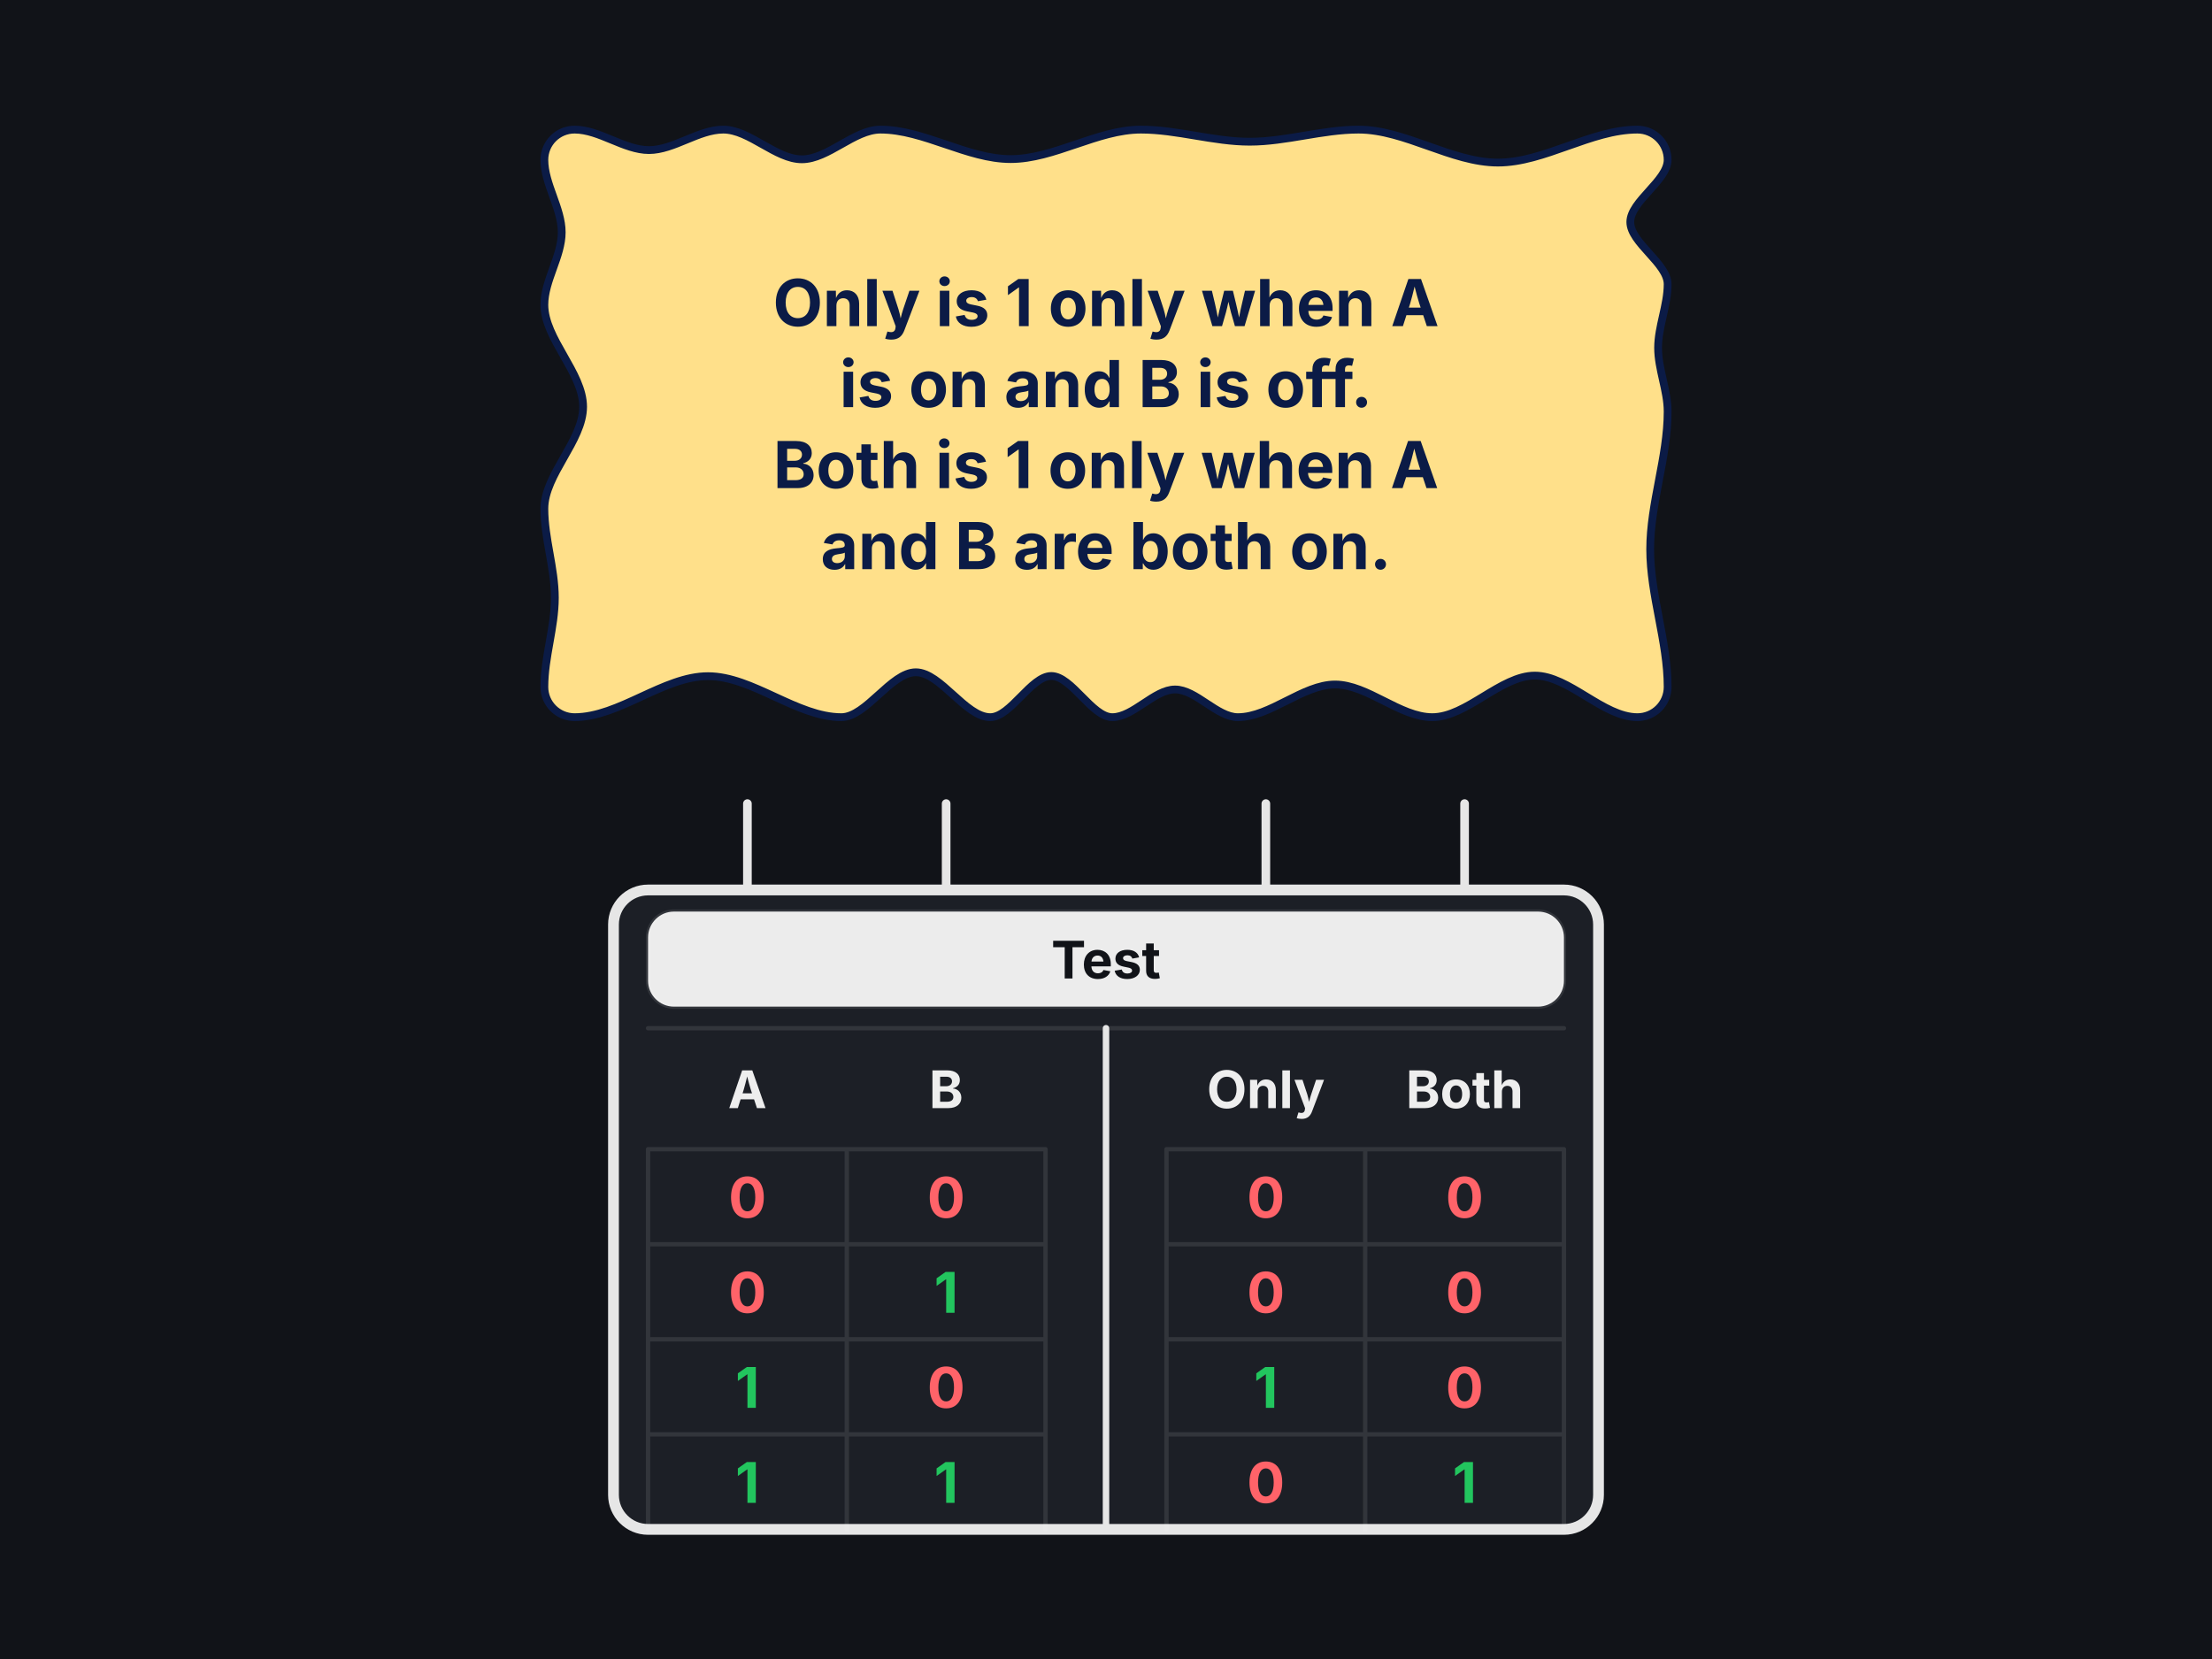
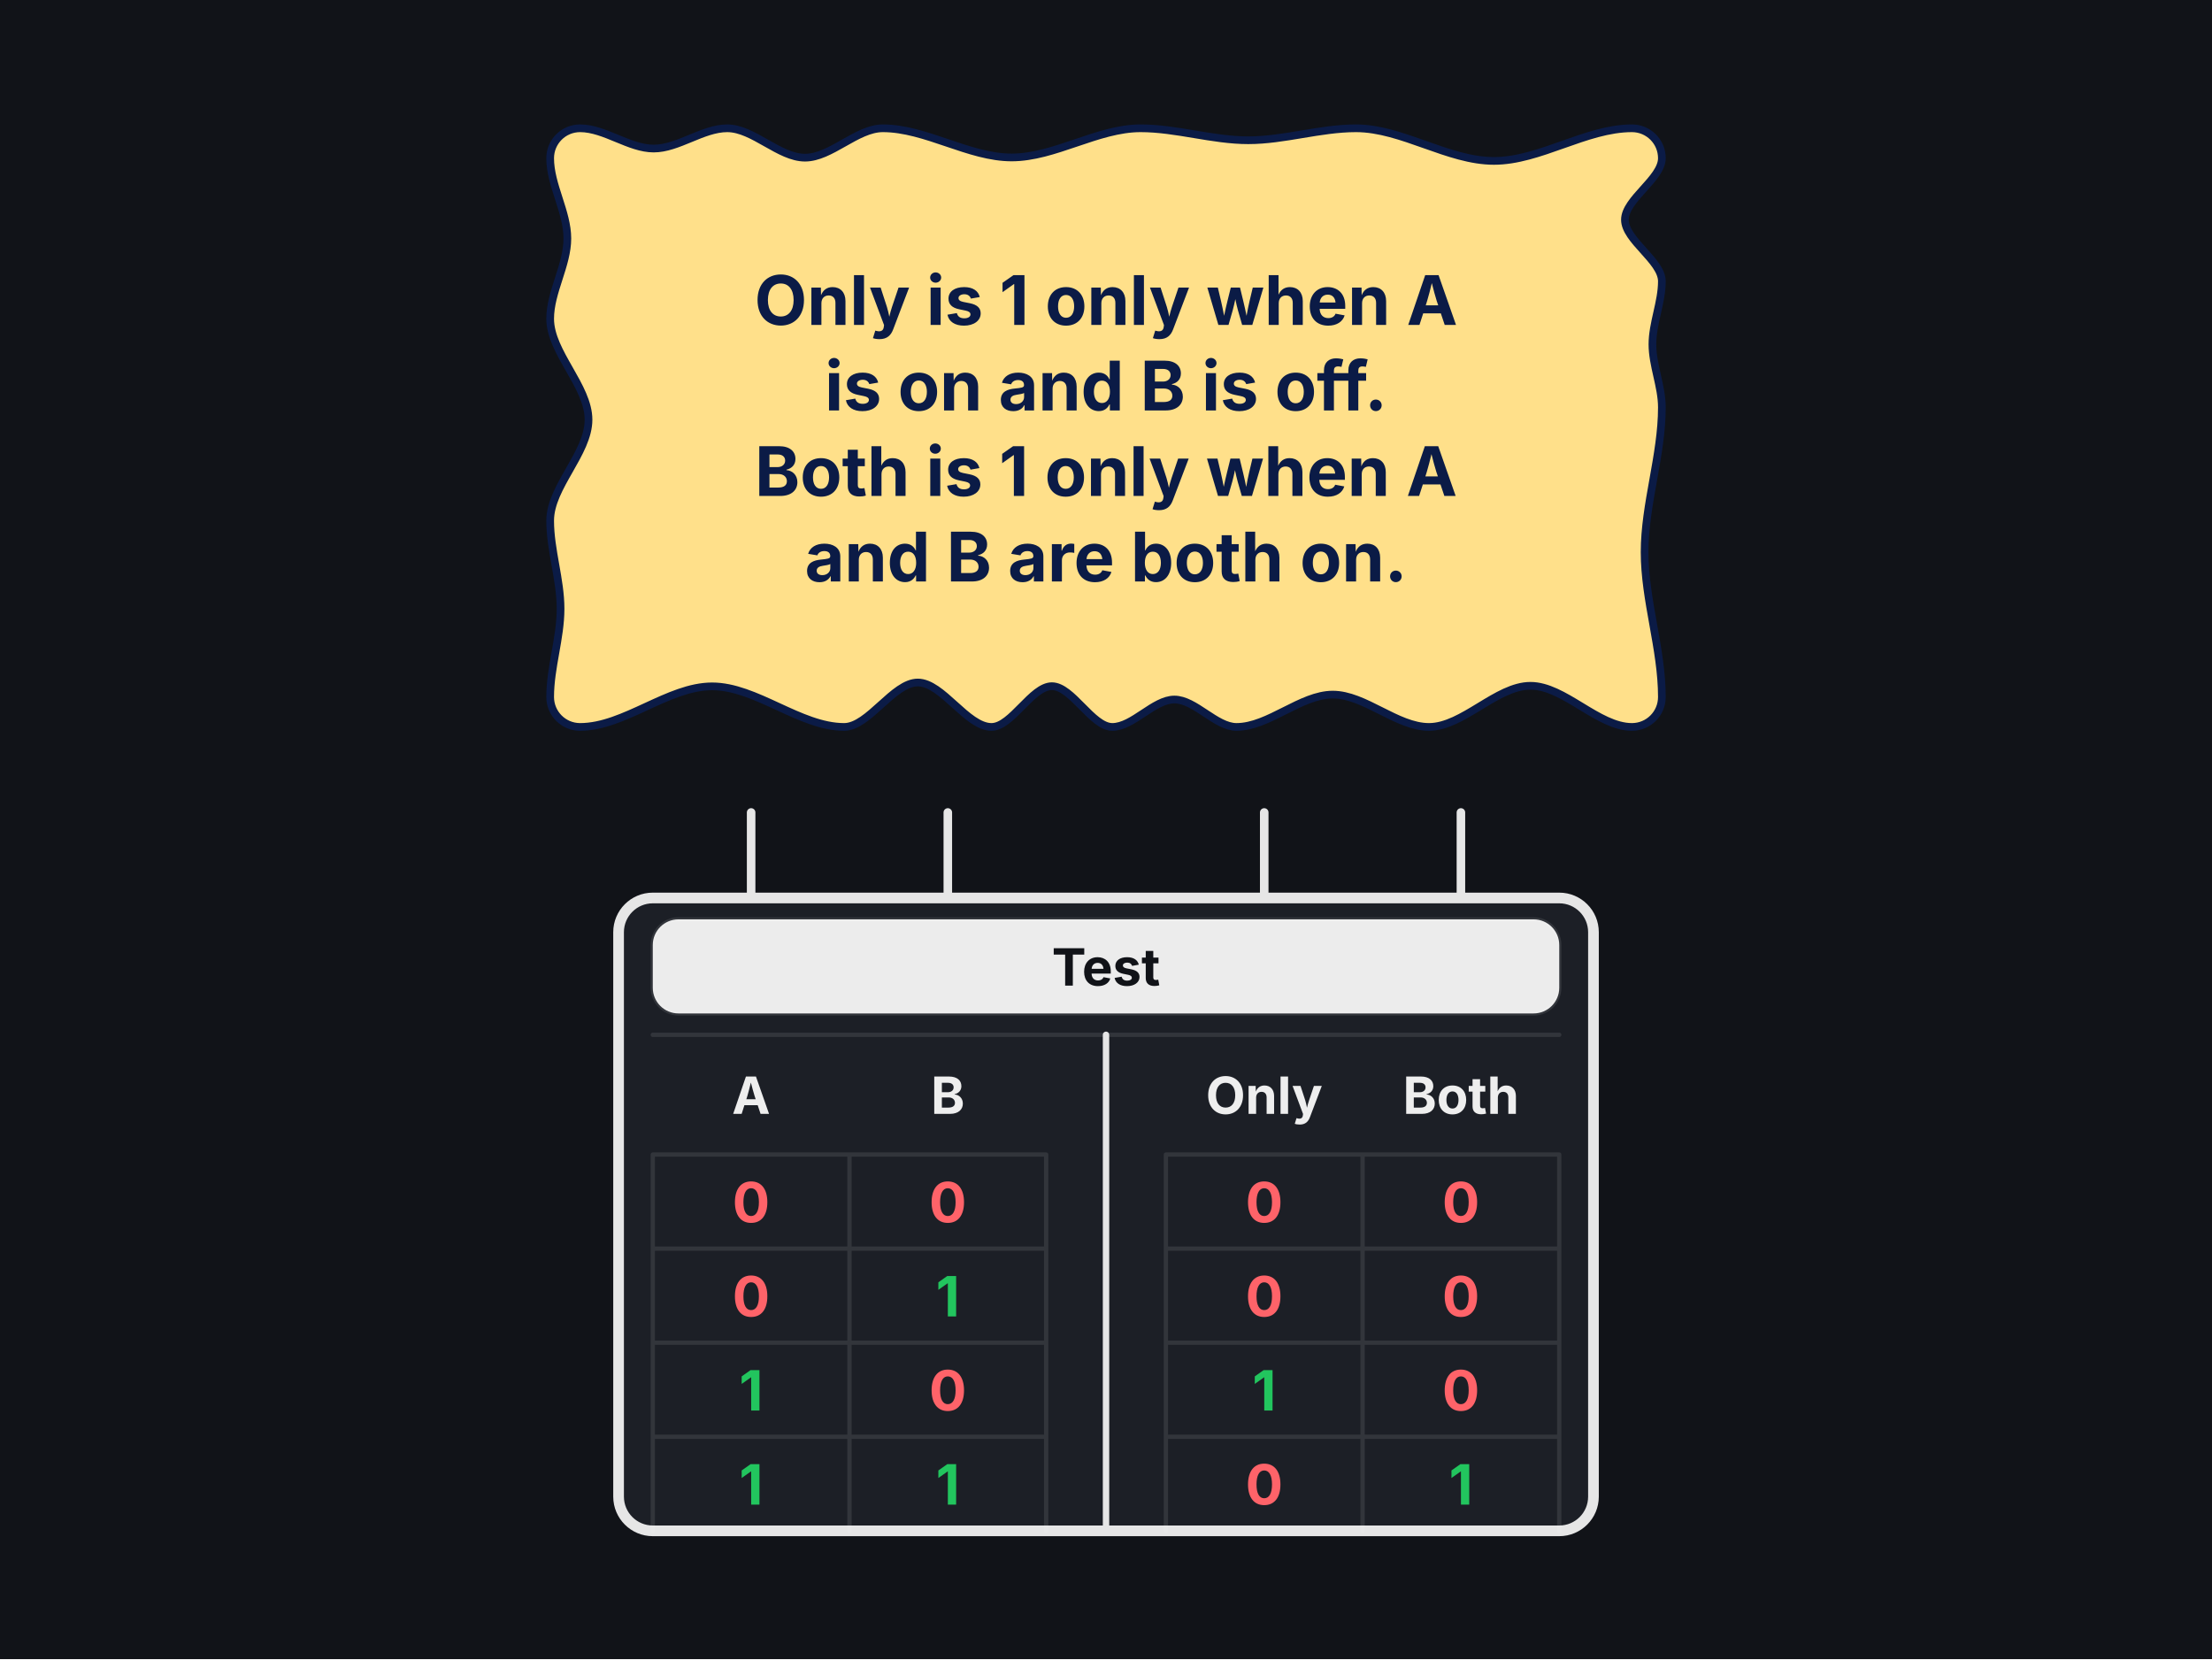
- <svg xmlns="http://www.w3.org/2000/svg" viewBox="-142 -206 512 384" width="512" height="384" font-family="Inter, 'Segoe UI', system-ui, -apple-system, sans-serif" stroke-linejoin="round" stroke-linecap="round">
-   <rect x="-142" y="-206" width="512" height="384" fill="#111318" />
+ <svg xmlns="http://www.w3.org/2000/svg" viewBox="-144.67 -210 517.33 388" width="517.33" height="388" font-family="Inter, 'Segoe UI', system-ui, -apple-system, sans-serif" stroke-linejoin="round" stroke-linecap="round">
+   <rect x="-144.67" y="-210" width="517.33" height="388" fill="#111318" />
  <g transform="matrix(1 0 0 1 0 0)">
    <path d="M8 0H220A8 8 0 0 1 228 8V140A8 8 0 0 1 220 148H8A8 8 0 0 1 0 140V8A8 8 0 0 1 8 0Z" fill="#1c1f26" stroke="#e6e6e6" stroke-width="2.5" />
    <path d="M31 0V-20M77 0V-20M151 0V-20M197 0V-20" fill="none" stroke="#e6e6e6" stroke-width="2" />
    <text x="31" y="71" font-size="13" font-weight="700" fill="#ff6369" text-anchor="middle" dominant-baseline="middle">0</text>
    <text x="77" y="71" font-size="13" font-weight="700" fill="#ff6369" text-anchor="middle" dominant-baseline="middle">0</text>
    <text x="151" y="71" font-size="13" font-weight="700" fill="#ff6369" text-anchor="middle" dominant-baseline="middle">0</text>
    <text x="197" y="71" font-size="13" font-weight="700" fill="#ff6369" text-anchor="middle" dominant-baseline="middle">0</text>
    <text x="31" y="93" font-size="13" font-weight="700" fill="#ff6369" text-anchor="middle" dominant-baseline="middle">0</text>
    <text x="77" y="93" font-size="13" font-weight="700" fill="#22c55e" text-anchor="middle" dominant-baseline="middle">1</text>
    <text x="151" y="93" font-size="13" font-weight="700" fill="#ff6369" text-anchor="middle" dominant-baseline="middle">0</text>
    <text x="197" y="93" font-size="13" font-weight="700" fill="#ff6369" text-anchor="middle" dominant-baseline="middle">0</text>
    <text x="31" y="115" font-size="13" font-weight="700" fill="#22c55e" text-anchor="middle" dominant-baseline="middle">1</text>
    <text x="77" y="115" font-size="13" font-weight="700" fill="#ff6369" text-anchor="middle" dominant-baseline="middle">0</text>
    <text x="151" y="115" font-size="13" font-weight="700" fill="#22c55e" text-anchor="middle" dominant-baseline="middle">1</text>
    <text x="197" y="115" font-size="13" font-weight="700" fill="#ff6369" text-anchor="middle" dominant-baseline="middle">0</text>
    <text x="31" y="137" font-size="13" font-weight="700" fill="#22c55e" text-anchor="middle" dominant-baseline="middle">1</text>
    <text x="77" y="137" font-size="13" font-weight="700" fill="#22c55e" text-anchor="middle" dominant-baseline="middle">1</text>
    <text x="151" y="137" font-size="13" font-weight="700" fill="#ff6369" text-anchor="middle" dominant-baseline="middle">0</text>
    <text x="197" y="137" font-size="13" font-weight="700" fill="#22c55e" text-anchor="middle" dominant-baseline="middle">1</text>
    <path d="M8 32H220M8 60H100M8 82H100M8 104H100M8 126H100M8 60V148M100 60V148M128 60H220M128 82H220M128 104H220M128 126H220M128 60V148M220 60V148M54 60V148M174 60V148M114 32V148" fill="none" stroke="rgba(255,255,255,0.10)" stroke-width="1" />
    <path d="M114 32V148" fill="none" stroke="#e6e6e6" stroke-width="1.5" />
    <text x="31" y="46" font-size="12" font-weight="700" fill="#eeeeee" text-anchor="middle" dominant-baseline="middle">A</text>
    <text x="77" y="46" font-size="12" font-weight="700" fill="#eeeeee" text-anchor="middle" dominant-baseline="middle">B</text>
    <text x="151" y="46" font-size="12" font-weight="700" fill="#eeeeee" text-anchor="middle" dominant-baseline="middle">Only</text>
    <text x="197" y="46" font-size="12" font-weight="700" fill="#eeeeee" text-anchor="middle" dominant-baseline="middle">Both</text>
    <path d="M14 5H214A6 6 0 0 1 220 11V21A6 6 0 0 1 214 27H14A6 6 0 0 1 8 21V11A6 6 0 0 1 14 5Z" fill="#ececec" stroke="rgba(255,255,255,0.10)" stroke-width="1" />
    <text x="114" y="16" font-size="12" font-weight="700" fill="#111318" text-anchor="middle" dominant-baseline="middle">Test</text>
  </g>
-   <g transform="matrix(1 0 0 1 -16 -176)">
-     <path d="M7 0C12.74 0 18.47 4.74 24.21 4.74C29.94 4.74 35.68 0 41.41 0C47.48 0 53.54 6.87 59.6 6.87C65.66 6.87 71.72 0 77.79 0C87.83 0 97.88 6.82 107.93 6.82C117.98 6.82 128.03 0 138.08 0C146.48 0 154.87 2.8 163.26 2.8C171.66 2.8 180.05 0 188.45 0C199.2 0 209.96 7.63 220.72 7.63C231.48 7.63 242.24 0 253 0C256.87 0 260 3.13 260 7C260 11.8 251.36 16.59 251.36 21.39C251.36 26.19 260 30.98 260 35.78C260 40.69 257.79 45.61 257.79 50.52C257.79 55.44 260 60.35 260 65.26C260 75.89 255.96 86.51 255.96 97.13C255.96 107.75 260 118.38 260 129C260 132.87 256.87 136 253 136C245.09 136 237.18 126.38 229.26 126.38C221.35 126.38 213.44 136 205.53 136C198.03 136 190.53 128.44 183.03 128.44C175.52 128.44 168.02 136 160.52 136C155.68 136 150.84 129.59 145.99 129.59C141.15 129.59 136.31 136 131.47 136C126.76 136 122.05 126.47 117.34 126.47C112.63 126.47 107.93 136 103.22 136C97.47 136 91.73 125.61 85.98 125.61C80.24 125.61 74.49 136 68.75 136C58.46 136 48.17 126.51 37.87 126.51C27.58 126.51 17.29 136 7 136C3.13 136 0 132.87 0 129C0 122.12 2.43 115.25 2.43 108.37C2.43 101.5 0 94.62 0 87.75C0 79.88 8.97 72.01 8.97 64.15C8.97 56.28 0 48.41 0 40.54C0 34.95 4.02 29.36 4.02 23.77C4.02 18.18 0 12.59 0 7C0 3.13 3.13 0 7 0Z" fill="#ffe08a" stroke="#0b1b46" stroke-width="1.8" />
-     <text x="130" y="39.875" font-size="15" font-weight="700" fill="#0b1b46" text-anchor="middle" dominant-baseline="middle">Only is 1 only when A</text>
-     <text x="130" y="58.625" font-size="15" font-weight="700" fill="#0b1b46" text-anchor="middle" dominant-baseline="middle">is on and B is off.</text>
-     <text x="130" y="77.375" font-size="15" font-weight="700" fill="#0b1b46" text-anchor="middle" dominant-baseline="middle">Both is 1 only when A</text>
-     <text x="130" y="96.125" font-size="15" font-weight="700" fill="#0b1b46" text-anchor="middle" dominant-baseline="middle">and B are both on.</text>
+   <g transform="matrix(1 0 0 1 -16 -180)">
+     <path d="M7 0C12.74 0 18.47 4.74 24.21 4.74C29.94 4.74 35.68 0 41.41 0C47.48 0 53.54 6.87 59.6 6.87C65.66 6.87 71.72 0 77.79 0C87.83 0 97.88 6.82 107.93 6.82C117.98 6.82 128.03 0 138.08 0C146.48 0 154.87 2.8 163.26 2.8C171.66 2.8 180.05 0 188.45 0C199.2 0 209.96 7.63 220.72 7.63C231.48 7.63 242.24 0 253 0C256.87 0 260 3.13 260 7C260 11.8 251.36 16.59 251.36 21.39C251.36 26.19 260 30.98 260 35.78C260 40.69 257.79 45.61 257.79 50.52C257.79 55.44 260 60.35 260 65.26C260 76.55 255.96 87.84 255.96 99.13C255.96 110.42 260 121.71 260 133C260 136.87 256.87 140 253 140C245.09 140 237.18 130.38 229.26 130.38C221.35 130.38 213.44 140 205.53 140C198.03 140 190.53 132.44 183.03 132.44C175.52 132.44 168.02 140 160.52 140C155.68 140 150.84 133.59 145.99 133.59C141.15 133.59 136.31 140 131.47 140C126.76 140 122.05 130.47 117.34 130.47C112.63 130.47 107.93 140 103.22 140C97.47 140 91.73 129.61 85.98 129.61C80.24 129.61 74.49 140 68.75 140C58.46 140 48.17 130.51 37.87 130.51C27.58 130.51 17.29 140 7 140C3.13 140 0 136.87 0 133C0 126.12 2.43 119.25 2.43 112.37C2.43 105.5 0 98.62 0 91.75C0 83.88 8.97 76.01 8.97 68.15C8.97 60.28 0 52.41 0 44.54C0 38.29 4.02 32.03 4.02 25.77C4.02 19.51 0 13.26 0 7C0 3.13 3.13 0 7 0Z" fill="#ffe08a" stroke="#0b1b46" stroke-width="1.8" />
+     <text x="130" y="40" font-size="16" font-weight="700" fill="#0b1b46" text-anchor="middle" dominant-baseline="middle">Only is 1 only when A</text>
+     <text x="130" y="60" font-size="16" font-weight="700" fill="#0b1b46" text-anchor="middle" dominant-baseline="middle">is on and B is off.</text>
+     <text x="130" y="80" font-size="16" font-weight="700" fill="#0b1b46" text-anchor="middle" dominant-baseline="middle">Both is 1 only when A</text>
+     <text x="130" y="100" font-size="16" font-weight="700" fill="#0b1b46" text-anchor="middle" dominant-baseline="middle">and B are both on.</text>
  </g>
</svg>
